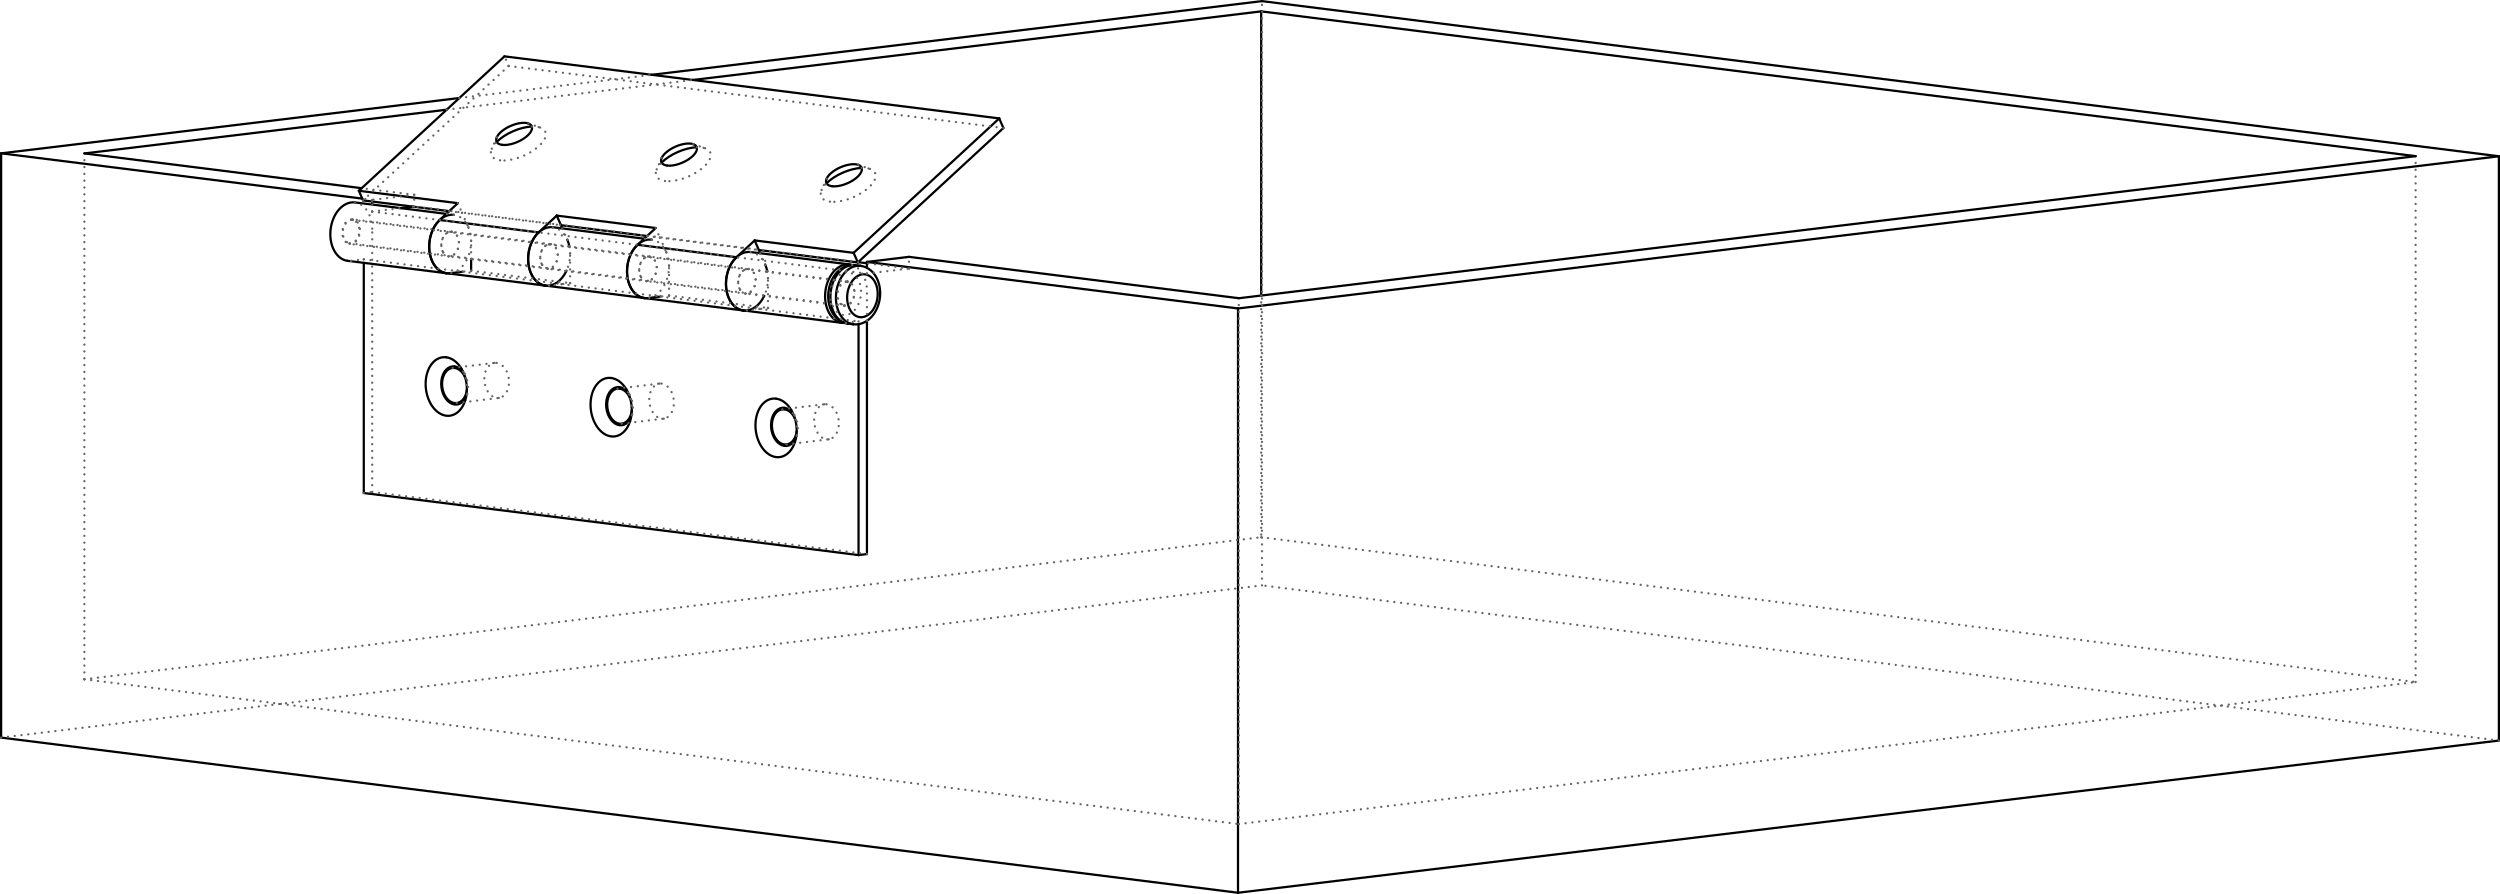
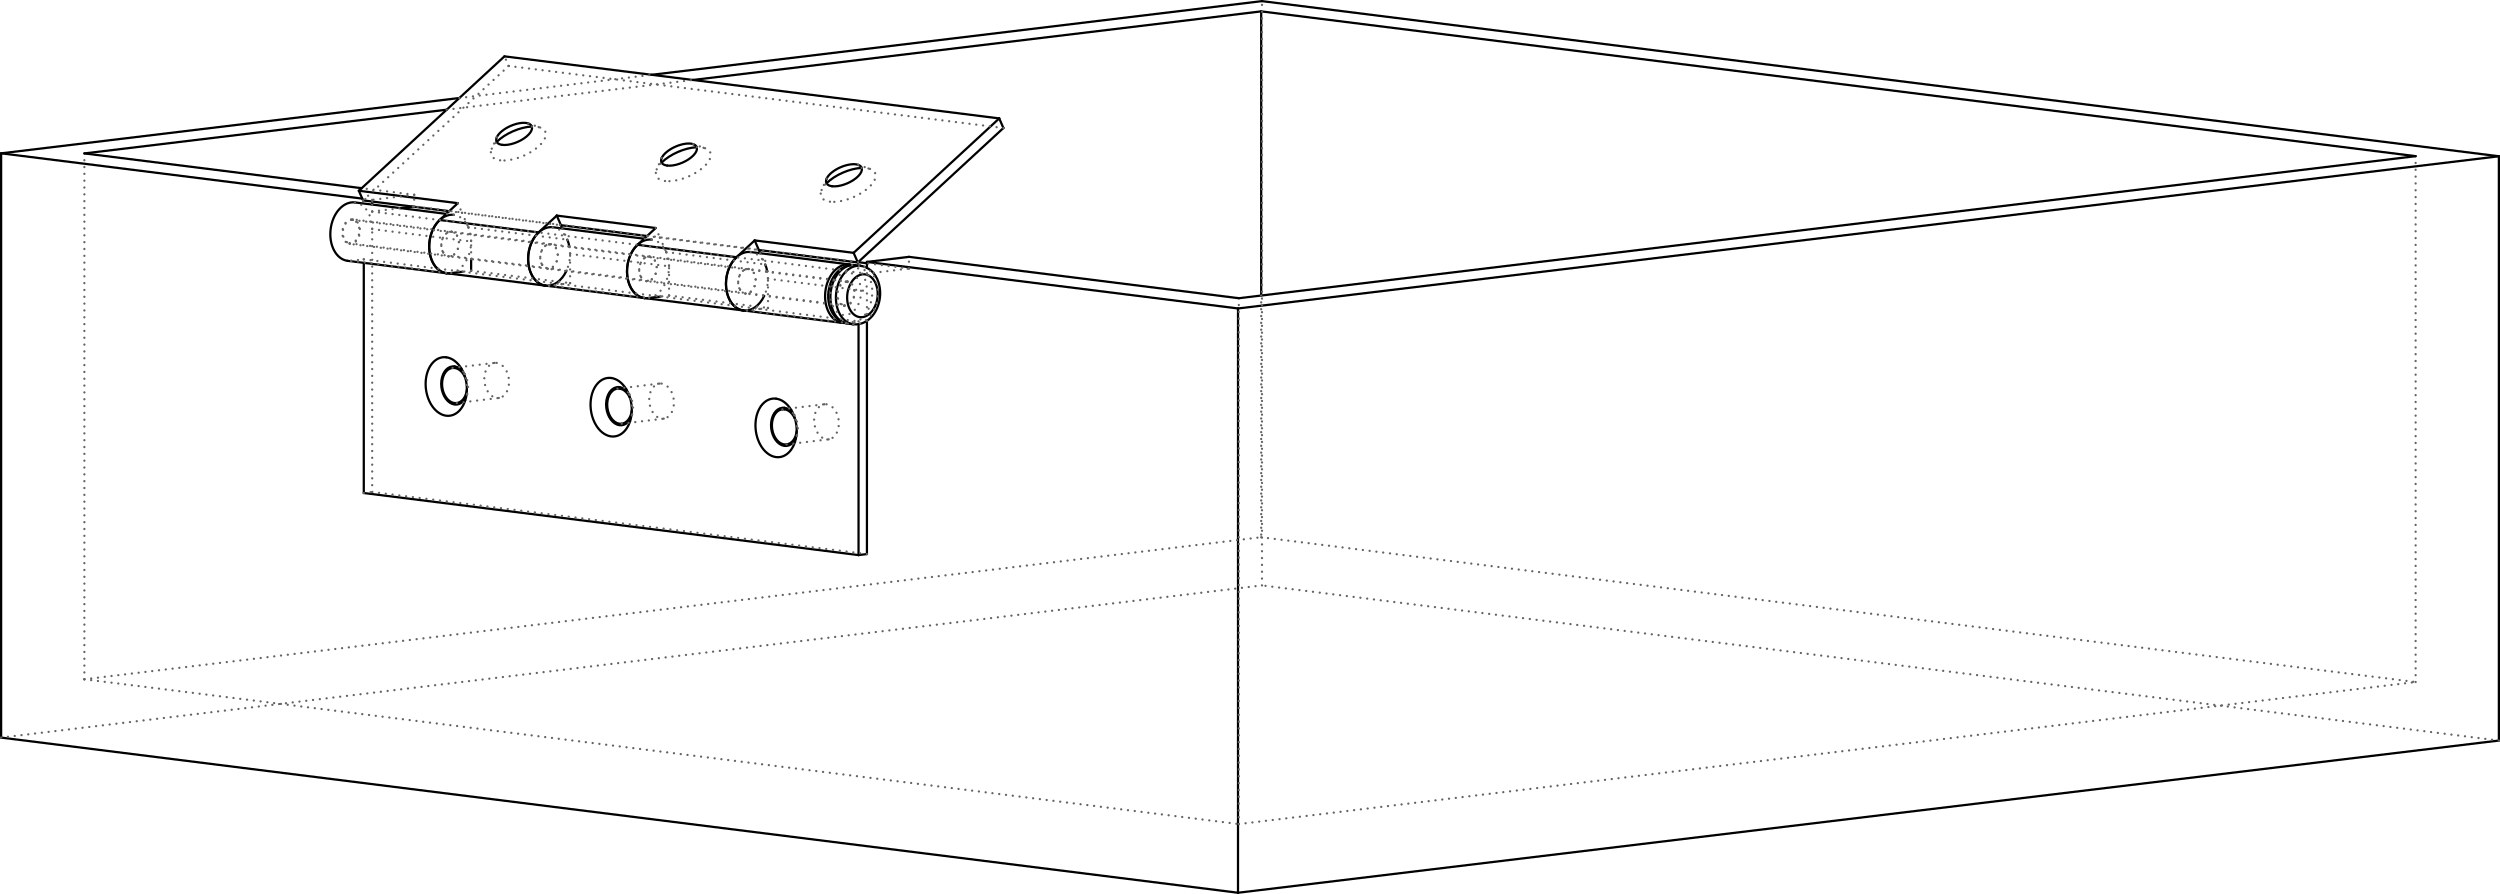
<svg xmlns="http://www.w3.org/2000/svg" width="100.09mm" height="35.787mm" viewBox="-210.955 -93.313 424.626 151.824" version="1.1">
  <g transform="scale(1,-1)" stroke-linecap="round">
    <g fill="none" stroke="rgb(0,0,0)" stroke-width="0.382" id="Visible">
      <line x1="213.48" y1="-32.47" x2="213.48" y2="66.77" />
      <line x1="213.48" y1="66.77" x2="3.395" y2="93.122" />
      <line x1="-0.679" y1="-58.32" x2="213.48" y2="-32.47" />
      <line x1="-0.679" y1="40.92" x2="213.48" y2="66.77" />
      <line x1="-0.679" y1="-58.32" x2="-0.679" y2="40.92" />
      <line x1="-0.679" y1="40.92" x2="-63.705" y2="48.825" />
      <line x1="-56.566" y1="49.687" x2="-63.705" y2="48.825" />
      <line x1="-0.543" y1="42.66" x2="-56.566" y2="49.687" />
      <line x1="-0.543" y1="42.66" x2="199.339" y2="66.787" />
      <line x1="199.339" y1="66.787" x2="3.259" y2="91.382" />
      <line x1="-196.623" y1="67.255" x2="-135.084" y2="74.683" />
      <line x1="-93.279" y1="79.729" x2="3.259" y2="91.382" />
      <line x1="-149.527" y1="61.347" x2="-196.623" y2="67.255" />
      <line x1="-149.419" y1="59.577" x2="-210.764" y2="67.271" />
      <line x1="-210.764" y1="67.271" x2="-132.936" y2="76.666" />
      <line x1="-100.282" y1="80.607" x2="3.395" y2="93.122" />
      <line x1="-210.764" y1="-31.969" x2="-210.764" y2="67.271" />
      <line x1="-0.679" y1="-58.32" x2="-210.764" y2="-31.969" />
      <line x1="-63.705" y1="47.823" x2="-63.705" y2="48.825" />
      <line x1="-147.739" y1="58.564" x2="-147.739" y2="59.082" />
      <path d="M -133.733,30.814 A 3.0,2.085 -83.117 0,0 -131.898,29.057" />
      <path d="M -131.661,27.088 A 3.0,2.085 -83.117 0,0 -133.373,24.859" />
      <path d="M -133.373,24.859 A 3.0,2.085 -83.117 1,0 -134.092,30.815" />
      <path d="M -134.092,30.815 A 3.0,2.085 -83.117 0,0 -133.733,30.814" />
      <path d="M -105.722,27.301 A 3.0,2.085 -83.117 0,0 -103.887,25.544" />
      <path d="M -103.649,23.575 A 3.0,2.085 -83.117 0,0 -105.362,21.345" />
      <path d="M -105.362,21.345 A 3,2.085 -83.117 1,0 -106.081,27.302" />
      <path d="M -106.081,27.302 A 3.0,2.085 -83.117 0,0 -105.722,27.301" />
      <path d="M -77.71,23.787 A 3.0,2.085 -83.117 0,0 -75.876,22.03" />
      <path d="M -75.638,20.061 A 3.0,2.085 -83.117 0,0 -77.351,17.832" />
      <path d="M -77.351,17.832 A 3,2.085 -83.117 1,0 -78.07,23.788" />
      <path d="M -78.07,23.788 A 3.0,2.085 -83.117 0,0 -77.71,23.787" />
      <line x1="-63.705" y1="48.598" x2="-65.2" y2="48.785" />
      <line x1="3.259" y1="91.382" x2="3.259" y2="43.119" />
      <line x1="-142.931" y1="57.961" x2="-140.828" y2="58.215" />
      <line x1="-63.705" y1="-0.795" x2="-63.705" y2="38.821" />
      <line x1="-130.932" y1="47.334" x2="-130.932" y2="49.301" />
      <path d="M -77.71,24.047 A 3.261,2.267 -83.117 0,0 -76.29,23.166" />
      <path d="M -75.77,18.86 A 3.261,2.267 -83.117 1,0 -77.71,24.047" />
      <path d="M -105.722,27.56 A 3.261,2.267 -83.117 0,0 -104.301,26.679" />
      <path d="M -103.781,22.373 A 3.261,2.267 -83.117 1,0 -105.722,27.56" />
      <path d="M -133.733,31.074 A 3.261,2.267 -83.117 0,0 -132.312,30.193" />
      <path d="M -131.792,25.887 A 3.261,2.267 -83.117 1,0 -133.733,31.074" />
      <path d="M -151.93,49.012 A 5.0,3.542 82.851 0,0 -150.686,58.934" />
      <line x1="-149.166" y1="48.665" x2="-149.166" y2="9.573" />
      <line x1="-149.166" y1="9.573" x2="-65.132" y2="-0.967" />
      <line x1="-65.132" y1="-0.967" x2="-63.705" y2="-0.795" />
      <path d="M -134.501,46.903 A 5.0,3.542 82.851 0,0 -135.123,46.904" />
      <path d="M -135.123,46.904 A 5.0,3.542 82.851 0,0 -133.879,56.826" />
      <path d="M -67.452,38.455 A 5.0,3.542 82.851 0,0 -67.896,38.471" />
      <path d="M -67.896,38.471 A 5.0,3.542 82.851 0,0 -66.652,48.393" />
      <path d="M -66.652,48.393 A 5.0,3.542 82.851 0,0 -66.217,48.299" />
      <line x1="-65.132" y1="38.251" x2="-65.132" y2="-0.967" />
      <line x1="-132.36" y1="47.161" x2="-134.501" y2="46.903" />
      <path d="M -84.703,40.579 A 5,3.542 82.851 0,0 -83.458,50.502" />
      <path d="M -118.317,44.796 A 5.0,3.542 82.851 0,0 -117.072,54.718" />
      <path d="M -100.888,42.687 A 5.0,3.542 82.851 0,0 -101.51,42.687" />
      <path d="M -101.51,42.687 A 5.0,3.542 82.851 0,0 -100.265,52.61" />
      <line x1="-98.746" y1="42.945" x2="-100.888" y2="42.687" />
      <path d="M -79.138,25.6 A 5.0,3.475 96.883 1,1 -75.915,18.295" />
      <path d="M -75.915,18.295 A 5.0,3.475 96.883 0,1 -76.565,23.68" />
      <path d="M -76.565,23.68 A 5.0,3.475 96.883 0,1 -79.138,25.6" />
      <path d="M -107.149,29.113 A 5.0,3.475 96.883 1,1 -103.926,21.809" />
      <path d="M -103.926,21.809 A 5.0,3.475 96.883 0,1 -104.576,27.193" />
      <path d="M -104.576,27.193 A 5.0,3.475 96.883 0,1 -107.149,29.113" />
      <path d="M -135.161,32.627 A 5.0,3.475 96.883 1,1 -131.937,25.322" />
      <path d="M -131.937,25.322 A 5.0,3.475 96.883 0,1 -132.587,30.707" />
      <path d="M -132.587,30.707 A 5.0,3.475 96.883 0,1 -135.161,32.627" />
      <line x1="-125.273" y1="83.742" x2="-150.002" y2="60.909" />
      <line x1="-125.273" y1="83.742" x2="-41.238" y2="73.201" />
      <line x1="-150.002" y1="60.909" x2="-133.195" y2="58.801" />
      <line x1="-41.238" y1="73.201" x2="-65.967" y2="50.368" />
      <line x1="-133.195" y1="58.801" x2="-136.286" y2="55.947" />
      <line x1="-82.774" y1="52.476" x2="-65.967" y2="50.368" />
      <line x1="-82.774" y1="52.476" x2="-85.865" y2="49.622" />
      <line x1="-116.388" y1="56.693" x2="-119.479" y2="53.839" />
      <line x1="-116.388" y1="56.693" x2="-99.581" y2="54.585" />
      <line x1="-99.581" y1="54.585" x2="-102.672" y2="51.73" />
      <path d="M -69.625,61.68 A 3.261,1.481 23.616 0,1 -65.192,65.314" />
      <path d="M -65.192,65.314 A 3.261,1.481 23.616 0,1 -70.55,62.971" />
      <path d="M -70.55,62.971 A 3.261,1.481 23.616 0,1 -69.625,61.68" />
      <path d="M -97.636,65.193 A 3.261,1.481 23.616 0,1 -93.204,68.827" />
      <path d="M -93.204,68.827 A 3.261,1.481 23.616 0,1 -98.562,66.485" />
      <path d="M -98.562,66.485 A 3.261,1.481 23.616 0,1 -97.636,65.193" />
      <path d="M -125.648,68.707 A 3.261,1.481 23.616 0,1 -121.215,72.341" />
      <path d="M -121.215,72.341 A 3.261,1.481 23.616 0,1 -126.573,69.998" />
      <path d="M -126.573,69.998 A 3.261,1.481 23.616 0,1 -125.648,68.707" />
      <line x1="-150.002" y1="60.909" x2="-149.288" y2="59.276" />
      <line x1="-40.525" y1="71.569" x2="-41.238" y2="73.201" />
      <line x1="-149.288" y1="59.276" x2="-134.666" y2="57.442" />
      <line x1="-65.254" y1="48.736" x2="-40.525" y2="71.569" />
      <line x1="-65.967" y1="50.368" x2="-65.254" y2="48.736" />
      <path d="M -135.123,46.904 A 5.0,3.542 82.851 0,0 -136.286,55.947" />
      <line x1="-82.06" y1="50.844" x2="-65.254" y2="48.736" />
      <line x1="-82.774" y1="52.476" x2="-82.06" y2="50.844" />
      <path d="M -114.603,52.611 A 5.0,3.542 82.851 0,0 -114.243,51.44" />
      <path d="M -114.766,47.273 A 5.0,3.542 82.851 0,0 -118.317,44.796" />
      <path d="M -118.317,44.796 A 5.0,3.542 82.851 0,0 -119.479,53.839" />
      <line x1="-82.06" y1="50.844" x2="-81.821" y2="50.296" />
      <path d="M -80.99,48.395 A 5.0,3.542 82.851 0,0 -80.63,47.224" />
      <path d="M -81.152,43.057 A 5.0,3.542 82.851 0,0 -84.703,40.579" />
      <path d="M -84.703,40.579 A 5.0,3.542 82.851 0,0 -85.865,49.622" />
      <line x1="-116.388" y1="56.693" x2="-115.674" y2="55.06" />
      <line x1="-115.674" y1="55.06" x2="-115.435" y2="54.512" />
      <path d="M -101.51,42.687 A 5.0,3.542 82.851 0,0 -102.672,51.73" />
      <line x1="-115.674" y1="55.06" x2="-101.052" y2="53.226" />
      <path d="M -70.57,62.181 A 5.0,2.27 -156.384 0,0 -64.599,64.792" />
      <path d="M -98.582,65.695 A 5.0,2.27 -156.384 0,0 -92.61,68.305" />
      <path d="M -126.593,69.208 A 5.0,2.27 -156.384 0,0 -120.621,71.819" />
      <path d="M -66.34,48.277 A 5.0,3.542 -97.149 0,1 -66.962,38.354" />
      <path d="M -65.718,48.276 A 5.0,3.542 -97.149 0,1 -66.34,48.277" />
      <path d="M -65.406,48.16 A 5.0,3.542 -97.149 0,1 -66.029,38.237" />
      <path d="M -64.784,48.159 A 5.0,3.542 -97.149 0,1 -65.406,48.16" />
      <path d="M -64.473,46.72 A 3.667,2.598 -97.149 0,1 -64.473,39.442 A 3.667,2.598 -97.149 0,1 -64.473,46.72" />
      <line x1="-136.286" y1="55.947" x2="-119.479" y2="53.839" />
      <line x1="-102.672" y1="51.73" x2="-85.865" y2="49.622" />
      <line x1="-135.16" y1="56.987" x2="-150.686" y2="58.934" />
      <line x1="-135.123" y1="46.904" x2="-151.93" y2="49.012" />
      <line x1="-66.652" y1="48.393" x2="-83.458" y2="50.502" />
      <line x1="-67.896" y1="38.471" x2="-84.703" y2="40.579" />
      <line x1="-101.546" y1="52.77" x2="-117.072" y2="54.718" />
      <line x1="-101.51" y1="42.687" x2="-118.317" y2="44.796" />
      <path d="M -66.5,48.278 C -67.508,48.159 -68.442,47.557 -69.105,46.679 C -69.71,45.887 -70.107,44.868 -70.24,43.811 C -70.432,42.321 -70.086,40.778 -69.256,39.716 C -69.098,39.513 -68.924,39.328 -68.734,39.163 C -68.23,38.722 -67.612,38.434 -66.962,38.354" />
      <path d="M -65.718,48.276 Q -66.108,48.325 -66.5,48.278" />
      <line x1="-66.962" y1="38.354" x2="-66.029" y2="38.237" />
      <line x1="-65.718" y1="48.276" x2="-64.784" y2="48.159" />
      <path d="M -66.029,38.237 C -65.373,38.153 -64.696,38.283 -64.094,38.592 C -63.628,38.83 -63.204,39.171 -62.843,39.587 C -62.123,40.412 -61.65,41.541 -61.505,42.716 C -61.316,44.208 -61.666,45.75 -62.499,46.808 C -62.657,47.011 -62.831,47.194 -63.021,47.358 C -63.524,47.795 -64.139,48.08 -64.784,48.159" />
      <line x1="-118.317" y1="44.796" x2="-135.123" y2="46.904" />
      <line x1="-84.703" y1="40.579" x2="-101.51" y2="42.687" />
    </g>
    <g fill="none" stroke="rgb(99,99,99)" stroke-width="0.382" id="Hidden" stroke-dasharray="0.01 1.15">
      <line x1="3.395" y1="-6.118" x2="3.395" y2="93.122" />
      <line x1="213.48" y1="-32.47" x2="3.395" y2="-6.118" />
      <line x1="-135.084" y1="74.683" x2="-93.279" y2="79.729" />
      <line x1="-140.6" y1="60.228" x2="-149.527" y2="61.347" />
      <line x1="-140.6" y1="60.228" x2="-147.739" y2="59.366" />
      <line x1="-147.739" y1="59.366" x2="-149.419" y2="59.577" />
      <line x1="-132.936" y1="76.666" x2="-100.282" y2="80.607" />
      <line x1="-210.764" y1="-31.969" x2="3.395" y2="-6.118" />
      <line x1="-63.705" y1="46.84" x2="-63.705" y2="47.823" />
      <line x1="-147.739" y1="57.381" x2="-63.705" y2="46.84" />
      <line x1="-147.739" y1="57.381" x2="-147.739" y2="58.564" />
      <line x1="-147.739" y1="59.082" x2="-147.739" y2="59.366" />
      <path d="M -131.898,29.057 A 3.0,2.085 -83.117 0,0 -131.661,27.088" />
      <path d="M -103.887,25.544 A 3.0,2.085 -83.117 0,0 -103.649,23.575" />
      <path d="M -75.876,22.03 A 3.0,2.085 -83.117 0,0 -75.638,20.061" />
      <line x1="-63.705" y1="46.84" x2="-56.566" y2="47.702" />
      <line x1="-56.566" y1="47.702" x2="-56.566" y2="49.687" />
      <line x1="-0.543" y1="-46.656" x2="-0.543" y2="42.66" />
      <line x1="-196.623" y1="-22.061" x2="-0.543" y2="-46.656" />
      <line x1="-56.566" y1="47.702" x2="-63.705" y2="48.598" />
      <line x1="-65.2" y1="48.785" x2="-140.6" y2="58.243" />
      <line x1="-196.623" y1="-22.061" x2="-196.623" y2="67.255" />
      <line x1="-140.6" y1="58.243" x2="-140.6" y2="60.228" />
      <path d="M -126.594,31.676 A 3.0,2.085 -83.117 0,0 -126.235,25.72" />
      <path d="M -126.235,25.72 A 3.0,2.085 -83.117 1,0 -126.954,31.677" />
      <path d="M -126.954,31.677 A 3.0,2.085 -83.117 0,0 -126.594,31.676" />
      <path d="M -98.583,28.162 A 3.0,2.085 -83.117 0,0 -98.223,22.207" />
      <path d="M -98.223,22.207 A 3.0,2.085 -83.117 1,0 -98.942,28.164" />
      <path d="M -98.942,28.164 A 3.0,2.085 -83.117 0,0 -98.583,28.162" />
      <path d="M -70.572,24.649 A 3.0,2.085 -83.117 0,0 -70.212,18.693" />
      <path d="M -70.212,18.693 A 3.0,2.085 -83.117 1,0 -70.931,24.65" />
      <path d="M -70.931,24.65 A 3.0,2.085 -83.117 0,0 -70.572,24.649" />
      <line x1="199.339" y1="-22.529" x2="199.339" y2="66.787" />
      <line x1="-0.543" y1="-46.656" x2="199.339" y2="-22.529" />
      <line x1="3.259" y1="2.065" x2="199.339" y2="-22.529" />
      <line x1="3.259" y1="43.119" x2="3.259" y2="2.065" />
      <line x1="-196.623" y1="-22.061" x2="3.259" y2="2.065" />
      <line x1="-147.739" y1="57.381" x2="-142.931" y2="57.961" />
      <line x1="-140.828" y1="58.215" x2="-140.6" y2="58.243" />
      <line x1="-147.739" y1="9.746" x2="-147.739" y2="54.404" />
      <line x1="-147.739" y1="9.746" x2="-63.705" y2="-0.795" />
      <line x1="-63.705" y1="38.821" x2="-63.705" y2="43.863" />
      <line x1="-130.932" y1="49.301" x2="-130.932" y2="52.296" />
      <line x1="-130.932" y1="47.334" x2="-114.125" y2="45.226" />
      <line x1="-80.511" y1="41.009" x2="-80.511" y2="45.971" />
      <line x1="-114.125" y1="45.226" x2="-114.125" y2="50.188" />
      <line x1="-97.318" y1="43.117" x2="-80.511" y2="41.009" />
      <line x1="-97.318" y1="43.117" x2="-97.318" y2="48.079" />
      <path d="M -76.29,23.166 A 3.261,2.267 -83.117 0,0 -76.032,22.794" />
      <path d="M -76.032,22.794 A 3.261,2.267 -83.117 0,0 -75.608,19.282" />
      <path d="M -75.608,19.282 A 3.261,2.267 -83.117 0,0 -75.77,18.86" />
      <path d="M -104.301,26.679 A 3.261,2.267 -83.117 0,0 -104.043,26.308" />
      <path d="M -104.043,26.308 A 3.261,2.267 -83.117 0,0 -103.619,22.796" />
      <path d="M -103.619,22.796 A 3.261,2.267 -83.117 0,0 -103.781,22.373" />
      <path d="M -132.312,30.193 A 3.261,2.267 -83.117 0,0 -132.054,29.821" />
      <path d="M -132.054,29.821 A 3.261,2.267 -83.117 0,0 -131.63,26.309" />
      <path d="M -131.63,26.309 A 3.261,2.267 -83.117 0,0 -131.792,25.887" />
      <path d="M -151.308,49.011 A 5.0,3.542 82.851 0,0 -151.93,49.012" />
      <path d="M -150.686,58.934 A 5.0,3.542 82.851 0,0 -147.739,54.404" />
      <line x1="-151.308" y1="49.011" x2="-149.166" y2="49.27" />
      <line x1="-149.166" y1="49.27" x2="-149.166" y2="48.665" />
      <line x1="-149.166" y1="9.573" x2="-147.739" y2="9.746" />
      <path d="M -151.308,56.057 A 2.1,1.488 -97.149 0,1 -151.569,51.889" />
      <path d="M -151.569,51.889 A 2.1,1.488 -97.149 0,1 -151.047,56.057" />
      <path d="M -151.047,56.057 A 2.1,1.488 -97.149 0,1 -151.308,56.057" />
      <path d="M -133.879,56.826 A 5.0,3.542 82.851 0,0 -130.932,52.296" />
      <path d="M -67.274,38.47 A 5.0,3.542 82.851 0,0 -67.452,38.455" />
      <path d="M -66.217,48.299 A 5.0,3.542 82.851 0,0 -63.705,43.863" />
      <line x1="-65.132" y1="38.729" x2="-65.132" y2="38.251" />
      <line x1="-67.274" y1="38.47" x2="-65.132" y2="38.729" />
      <path d="M -67.274,47.071 A 3.667,2.598 -97.149 0,1 -67.274,39.794 A 3.667,2.598 -97.149 0,1 -67.274,47.071" />
      <line x1="-130.932" y1="47.334" x2="-132.36" y2="47.161" />
      <path d="M -134.501,53.949 A 2.1,1.488 82.851 0,0 -134.24,53.949" />
      <path d="M -134.24,53.949 A 2.1,1.488 82.851 0,0 -134.763,49.781" />
      <path d="M -134.763,49.781 A 2.1,1.488 82.851 0,0 -134.501,53.949" />
      <path d="M -84.081,40.578 A 5.0,3.542 82.851 0,0 -84.703,40.579" />
      <path d="M -83.458,50.502 A 5.0,3.542 82.851 0,0 -80.511,45.971" />
      <line x1="-114.125" y1="45.226" x2="-115.553" y2="45.053" />
      <line x1="-132.36" y1="47.161" x2="-115.553" y2="45.053" />
      <line x1="-80.511" y1="41.009" x2="-81.939" y2="40.837" />
      <line x1="-81.939" y1="40.837" x2="-84.081" y2="40.578" />
      <path d="M -84.081,47.625 A 2.1,1.488 82.851 0,0 -83.819,47.624" />
      <path d="M -83.819,47.624 A 2.1,1.488 82.851 0,0 -84.342,43.457" />
      <path d="M -84.342,43.457 A 2.1,1.488 82.851 0,0 -84.081,47.625" />
      <line x1="-115.553" y1="45.053" x2="-117.694" y2="44.795" />
      <path d="M -117.694,44.795 A 5.0,3.542 82.851 0,0 -118.317,44.796" />
      <path d="M -117.072,54.718 A 5.0,3.542 82.851 0,0 -114.125,50.188" />
      <path d="M -117.694,51.841 A 2.1,1.488 82.851 0,0 -117.433,51.84" />
      <path d="M -117.433,51.84 A 2.1,1.488 82.851 0,0 -117.956,47.673" />
      <path d="M -117.956,47.673 A 2.1,1.488 82.851 0,0 -117.694,51.841" />
      <line x1="-98.746" y1="42.945" x2="-81.939" y2="40.837" />
      <line x1="-97.318" y1="43.117" x2="-98.746" y2="42.945" />
      <path d="M -100.265,52.61 A 5.0,3.542 82.851 0,0 -97.318,48.079" />
      <path d="M -100.888,49.733 A 2.1,1.488 82.851 0,0 -100.626,49.732" />
      <path d="M -100.626,49.732 A 2.1,1.488 82.851 0,0 -101.149,45.565" />
      <path d="M -101.149,45.565 A 2.1,1.488 82.851 0,0 -100.888,49.733" />
      <line x1="-149.166" y1="49.27" x2="-132.36" y2="47.161" />
      <line x1="-115.553" y1="45.053" x2="-98.746" y2="42.945" />
      <line x1="-81.939" y1="40.837" x2="-65.132" y2="38.729" />
      <path d="M -67.274,45.516 A 2.1,1.488 -97.149 0,1 -67.535,41.349" />
      <path d="M -67.535,41.349 A 2.1,1.488 -97.149 0,1 -67.013,45.516" />
      <path d="M -67.013,45.516 A 2.1,1.488 -97.149 0,1 -67.274,45.516" />
      <path d="M -67.274,45.417 A 2.0,1.417 -97.149 0,1 -67.523,41.448" />
      <path d="M -67.523,41.448 A 2.0,1.417 -97.149 0,1 -67.025,45.417" />
      <path d="M -67.025,45.417 A 2.0,1.417 -97.149 0,1 -67.274,45.417" />
      <path d="M -151.308,55.958 A 2.0,1.417 -97.149 0,1 -151.557,51.989" />
      <path d="M -151.557,51.989 A 2,1.417 -97.149 0,1 -151.059,55.957" />
      <path d="M -151.059,55.957 A 2.0,1.417 -97.149 0,1 -151.308,55.958" />
      <line x1="-124.559" y1="82.109" x2="-125.273" y2="83.742" />
      <line x1="-149.288" y1="59.276" x2="-124.559" y2="82.109" />
      <line x1="-124.559" y1="82.109" x2="-40.525" y2="71.569" />
      <line x1="-133.195" y1="58.801" x2="-132.481" y2="57.168" />
      <line x1="-134.666" y1="57.442" x2="-132.481" y2="57.168" />
      <line x1="-132.481" y1="57.168" x2="-131.41" y2="54.719" />
      <path d="M -131.41,54.719 A 5.0,3.542 82.851 0,0 -135.123,46.904" />
      <path d="M -135.799,50.666 A 2.1,1.488 82.851 0,0 -134.24,53.949" />
      <path d="M -134.24,53.949 A 2.1,1.488 82.851 0,0 -134.763,49.781" />
      <path d="M -134.763,49.781 A 2.1,1.488 82.851 0,0 -135.799,50.666" />
      <path d="M -114.243,51.44 A 5.0,3.542 82.851 0,0 -114.766,47.273" />
      <line x1="-81.821" y1="50.296" x2="-80.99" y2="48.395" />
      <path d="M -80.63,47.224 A 5.0,3.542 82.851 0,0 -81.152,43.057" />
      <path d="M -85.379,44.342 A 2.1,1.488 82.851 0,0 -83.819,47.624" />
      <path d="M -83.819,47.624 A 2.1,1.488 82.851 0,0 -84.342,43.457" />
      <path d="M -84.342,43.457 A 2.1,1.488 82.851 0,0 -85.379,44.342" />
      <line x1="-115.435" y1="54.512" x2="-114.603" y2="52.611" />
      <path d="M -118.993,48.558 A 2.1,1.488 82.851 0,0 -117.433,51.84" />
      <path d="M -117.433,51.84 A 2.1,1.488 82.851 0,0 -117.956,47.673" />
      <path d="M -117.956,47.673 A 2.1,1.488 82.851 0,0 -118.993,48.558" />
      <path d="M -97.796,50.503 A 5.0,3.542 82.851 0,0 -101.51,42.687" />
      <line x1="-99.581" y1="54.585" x2="-98.867" y2="52.952" />
      <line x1="-101.052" y1="53.226" x2="-98.867" y2="52.952" />
      <line x1="-98.867" y1="52.952" x2="-97.796" y2="50.503" />
      <path d="M -102.186,46.45 A 2.1,1.488 82.851 0,0 -100.626,49.732" />
      <path d="M -100.626,49.732 A 2.1,1.488 82.851 0,0 -101.149,45.565" />
      <path d="M -101.149,45.565 A 2.1,1.488 82.851 0,0 -102.186,46.45" />
      <path d="M -69.986,59.055 A 5.0,2.27 -156.384 0,0 -71.405,61.034" />
      <path d="M -71.405,61.034 A 5.0,2.27 -156.384 0,0 -70.57,62.181" />
      <path d="M -64.599,64.792 A 5.0,2.27 -156.384 0,0 -63.19,64.626" />
      <path d="M -63.19,64.626 A 5.0,2.27 -156.384 0,0 -69.986,59.055" />
      <path d="M -97.997,62.568 A 5.0,2.27 -156.384 0,0 -99.416,64.548" />
      <path d="M -99.416,64.548 A 5.0,2.27 -156.384 0,0 -98.582,65.695" />
      <path d="M -92.61,68.305 A 5.0,2.27 -156.384 0,0 -91.202,68.14" />
      <path d="M -91.202,68.14 A 5.0,2.27 -156.384 0,0 -97.997,62.568" />
      <path d="M -126.009,66.082 A 5.0,2.27 -156.384 0,0 -127.428,68.062" />
      <path d="M -127.428,68.062 A 5.0,2.27 -156.384 0,0 -126.593,69.208" />
      <path d="M -120.621,71.819 A 5.0,2.27 -156.384 0,0 -119.213,71.653" />
      <path d="M -119.213,71.653 A 5.0,2.27 -156.384 0,0 -126.009,66.082" />
      <line x1="-132.481" y1="57.168" x2="-115.674" y2="55.06" />
      <line x1="-98.867" y1="52.952" x2="-82.06" y2="50.844" />
      <line x1="-133.373" y1="24.859" x2="-126.235" y2="25.72" />
      <line x1="-134.092" y1="30.815" x2="-126.954" y2="31.677" />
      <line x1="-105.362" y1="21.345" x2="-98.223" y2="22.207" />
      <line x1="-106.081" y1="27.302" x2="-98.942" y2="28.164" />
      <line x1="-77.351" y1="17.832" x2="-70.212" y2="18.693" />
      <line x1="-78.07" y1="23.788" x2="-70.931" y2="24.65" />
      <line x1="-133.879" y1="56.826" x2="-135.16" y2="56.987" />
      <line x1="-100.265" y1="52.61" x2="-101.546" y2="52.77" />
      <line x1="-75.608" y1="19.282" x2="-75.915" y2="18.295" />
      <line x1="-76.032" y1="22.794" x2="-76.565" y2="23.68" />
      <line x1="-103.619" y1="22.796" x2="-103.926" y2="21.809" />
      <line x1="-104.043" y1="26.308" x2="-104.576" y2="27.193" />
      <line x1="-131.63" y1="26.309" x2="-131.937" y2="25.322" />
      <line x1="-132.054" y1="29.821" x2="-132.587" y2="30.707" />
      <line x1="-134.24" y1="53.949" x2="-151.047" y2="56.057" />
      <line x1="-134.763" y1="49.781" x2="-151.569" y2="51.889" />
      <line x1="-67.013" y1="45.516" x2="-83.819" y2="47.624" />
      <line x1="-67.535" y1="41.349" x2="-84.342" y2="43.457" />
      <line x1="-100.626" y1="49.732" x2="-117.433" y2="51.84" />
      <line x1="-101.149" y1="45.565" x2="-117.956" y2="47.673" />
      <line x1="-151.557" y1="51.989" x2="-67.523" y2="41.448" />
      <line x1="-151.059" y1="55.957" x2="-67.025" y2="45.417" />
      <line x1="-65.192" y1="65.314" x2="-63.19" y2="64.626" />
      <line x1="-70.55" y1="62.971" x2="-71.405" y2="61.034" />
      <line x1="-93.204" y1="68.827" x2="-91.202" y2="68.14" />
      <line x1="-98.562" y1="66.485" x2="-99.416" y2="64.548" />
      <line x1="-121.215" y1="72.341" x2="-119.213" y2="71.653" />
      <line x1="-126.573" y1="69.998" x2="-127.428" y2="68.062" />
      <line x1="-117.433" y1="51.84" x2="-134.24" y2="53.949" />
      <line x1="-117.956" y1="47.673" x2="-134.763" y2="49.781" />
      <line x1="-83.819" y1="47.624" x2="-100.626" y2="49.732" />
      <line x1="-84.342" y1="43.457" x2="-101.149" y2="45.565" />
+       <line x1="-147.739" y1="54.404" x2="-130.932" y2="52.296" />
+       <line x1="-80.511" y1="45.971" x2="-63.705" y2="43.863" />
+       <line x1="-114.125" y1="50.188" x2="-97.318" y2="48.079" />
+       <line x1="-151.308" y1="49.011" x2="-134.501" y2="46.903" />
+       <line x1="-84.081" y1="40.578" x2="-67.274" y2="38.47" />
+       <line x1="-117.694" y1="44.795" x2="-100.888" y2="42.687" />
+       <path d="M -66.962,38.354 A 5.0,3.542 -97.149 0,1 -65.718,48.276" />
+       <path d="M -66.029,38.237 A 5.0,3.542 -97.149 0,1 -64.784,48.159" />
+       <line x1="-131.41" y1="54.719" x2="-114.603" y2="52.611" />
+       <line x1="-97.796" y1="50.503" x2="-80.99" y2="48.395" />
    </g>
  </g>
</svg>
